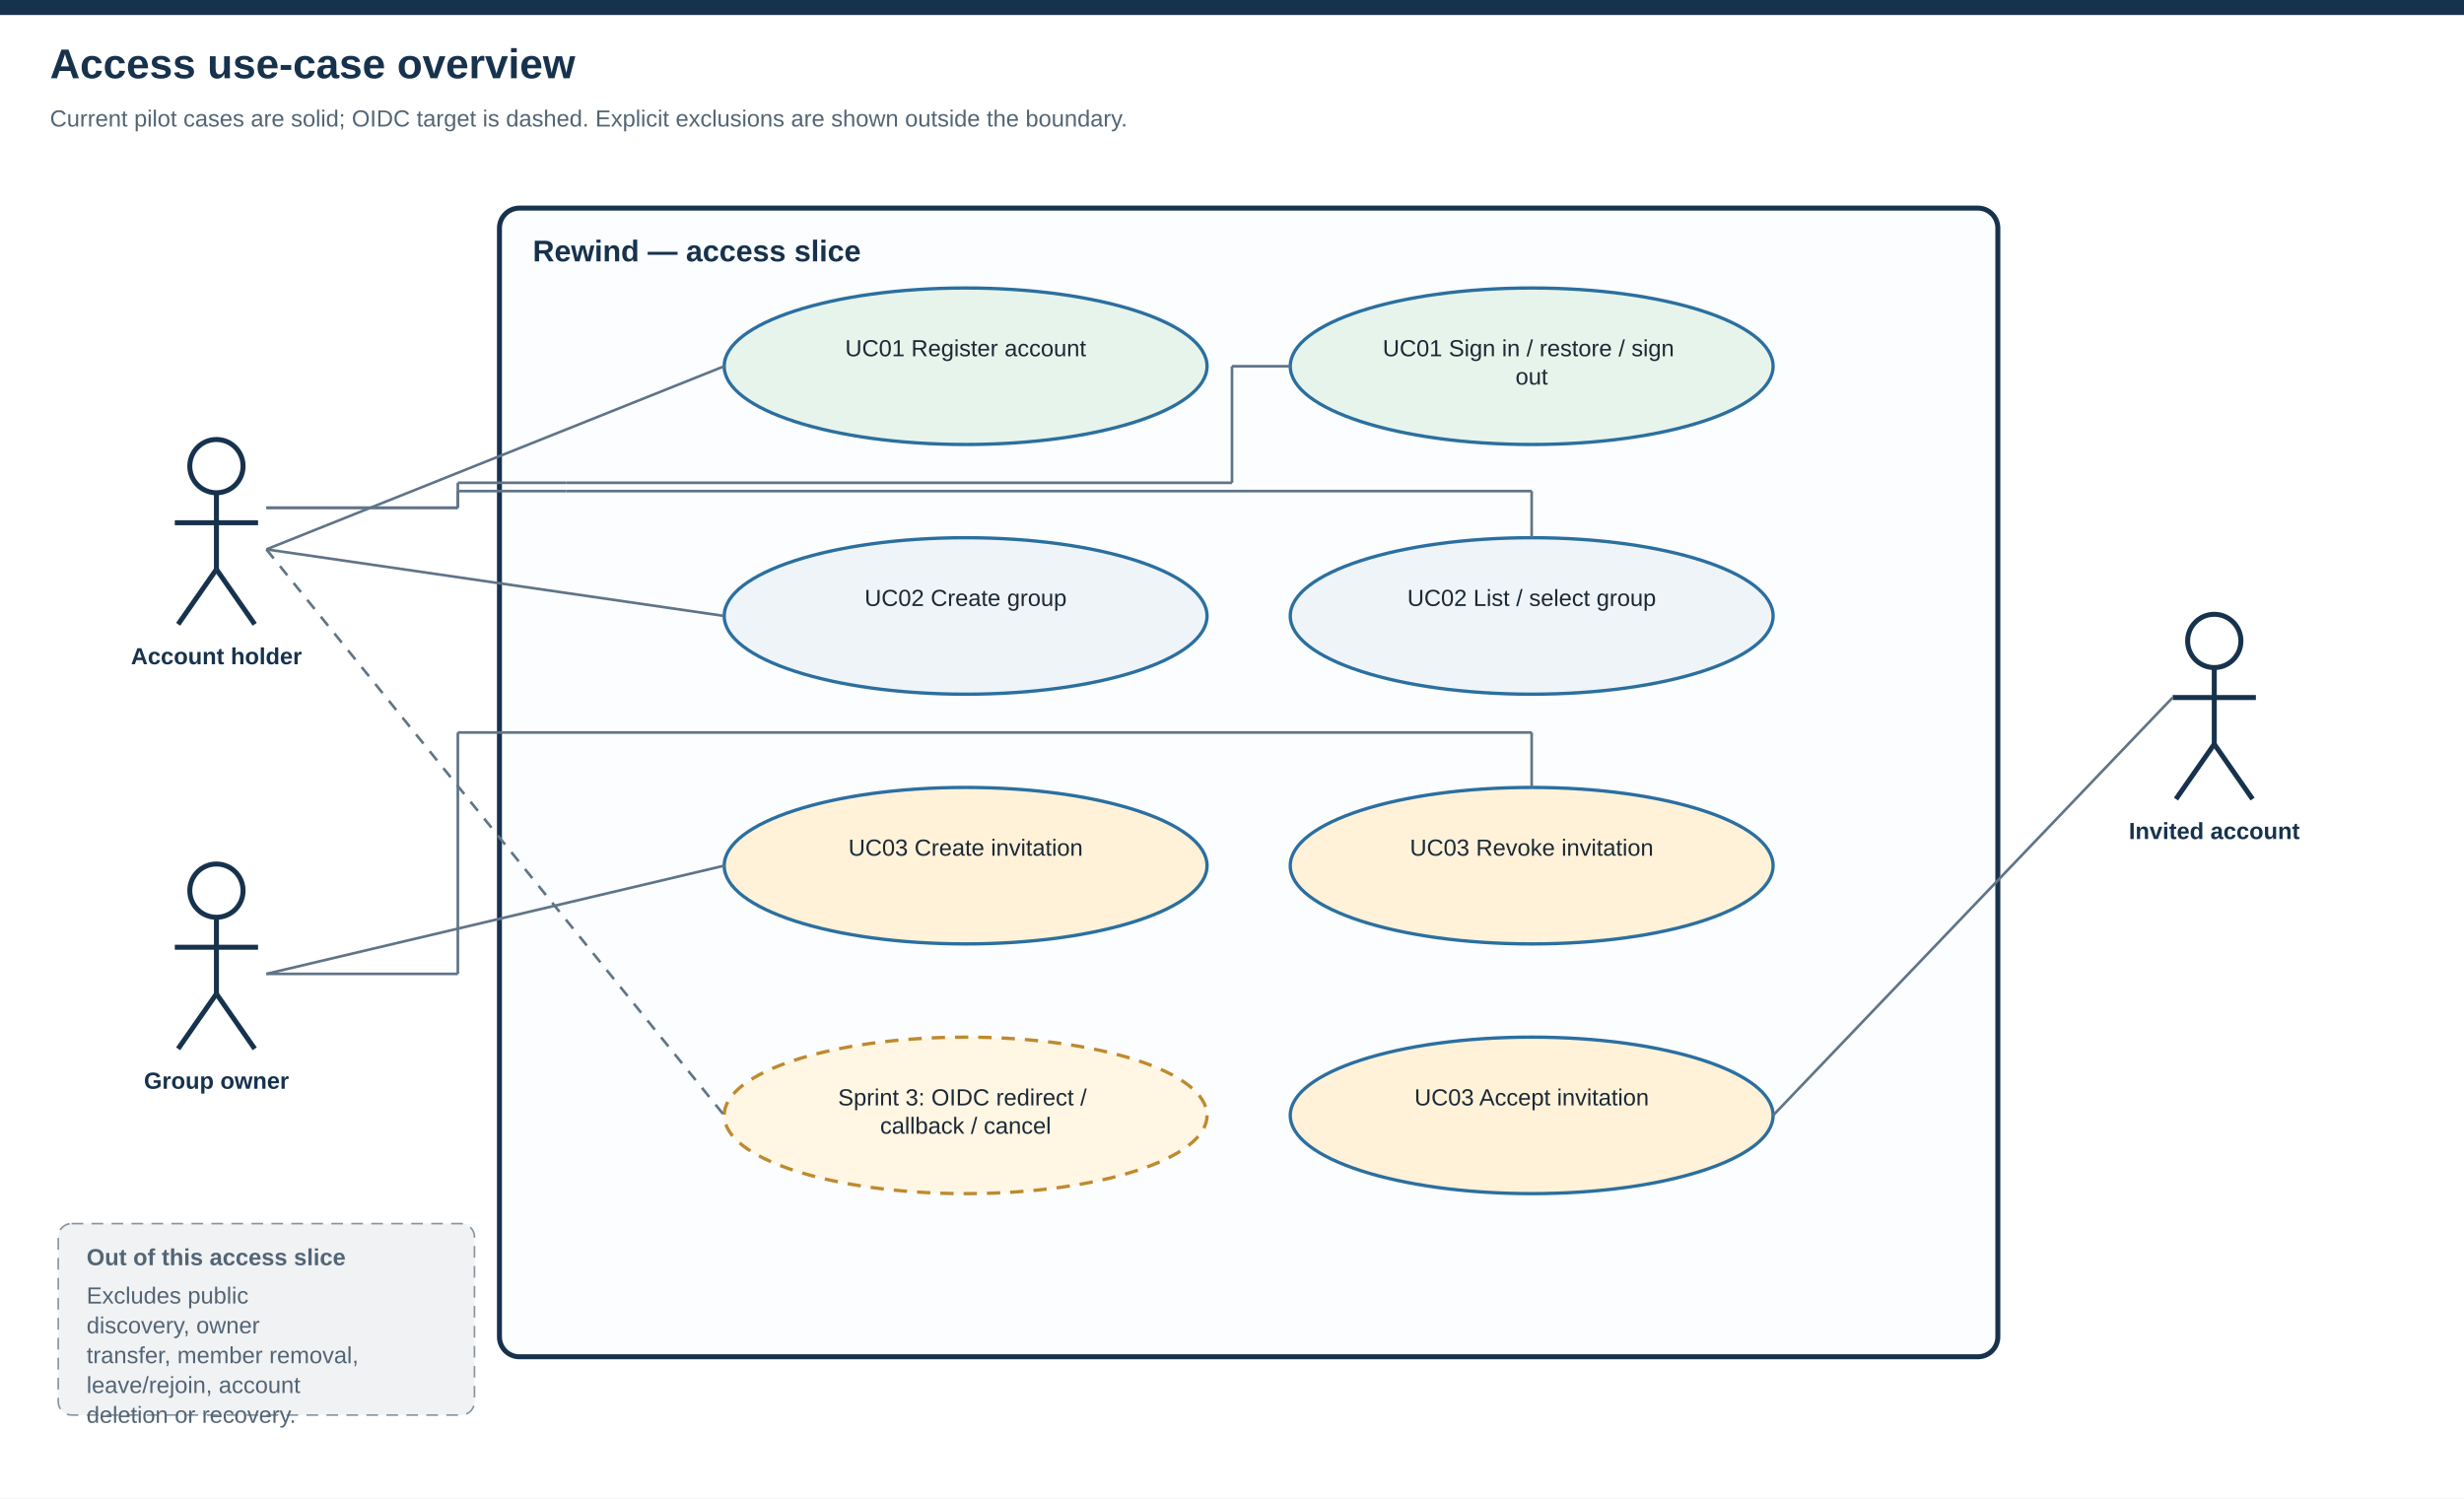
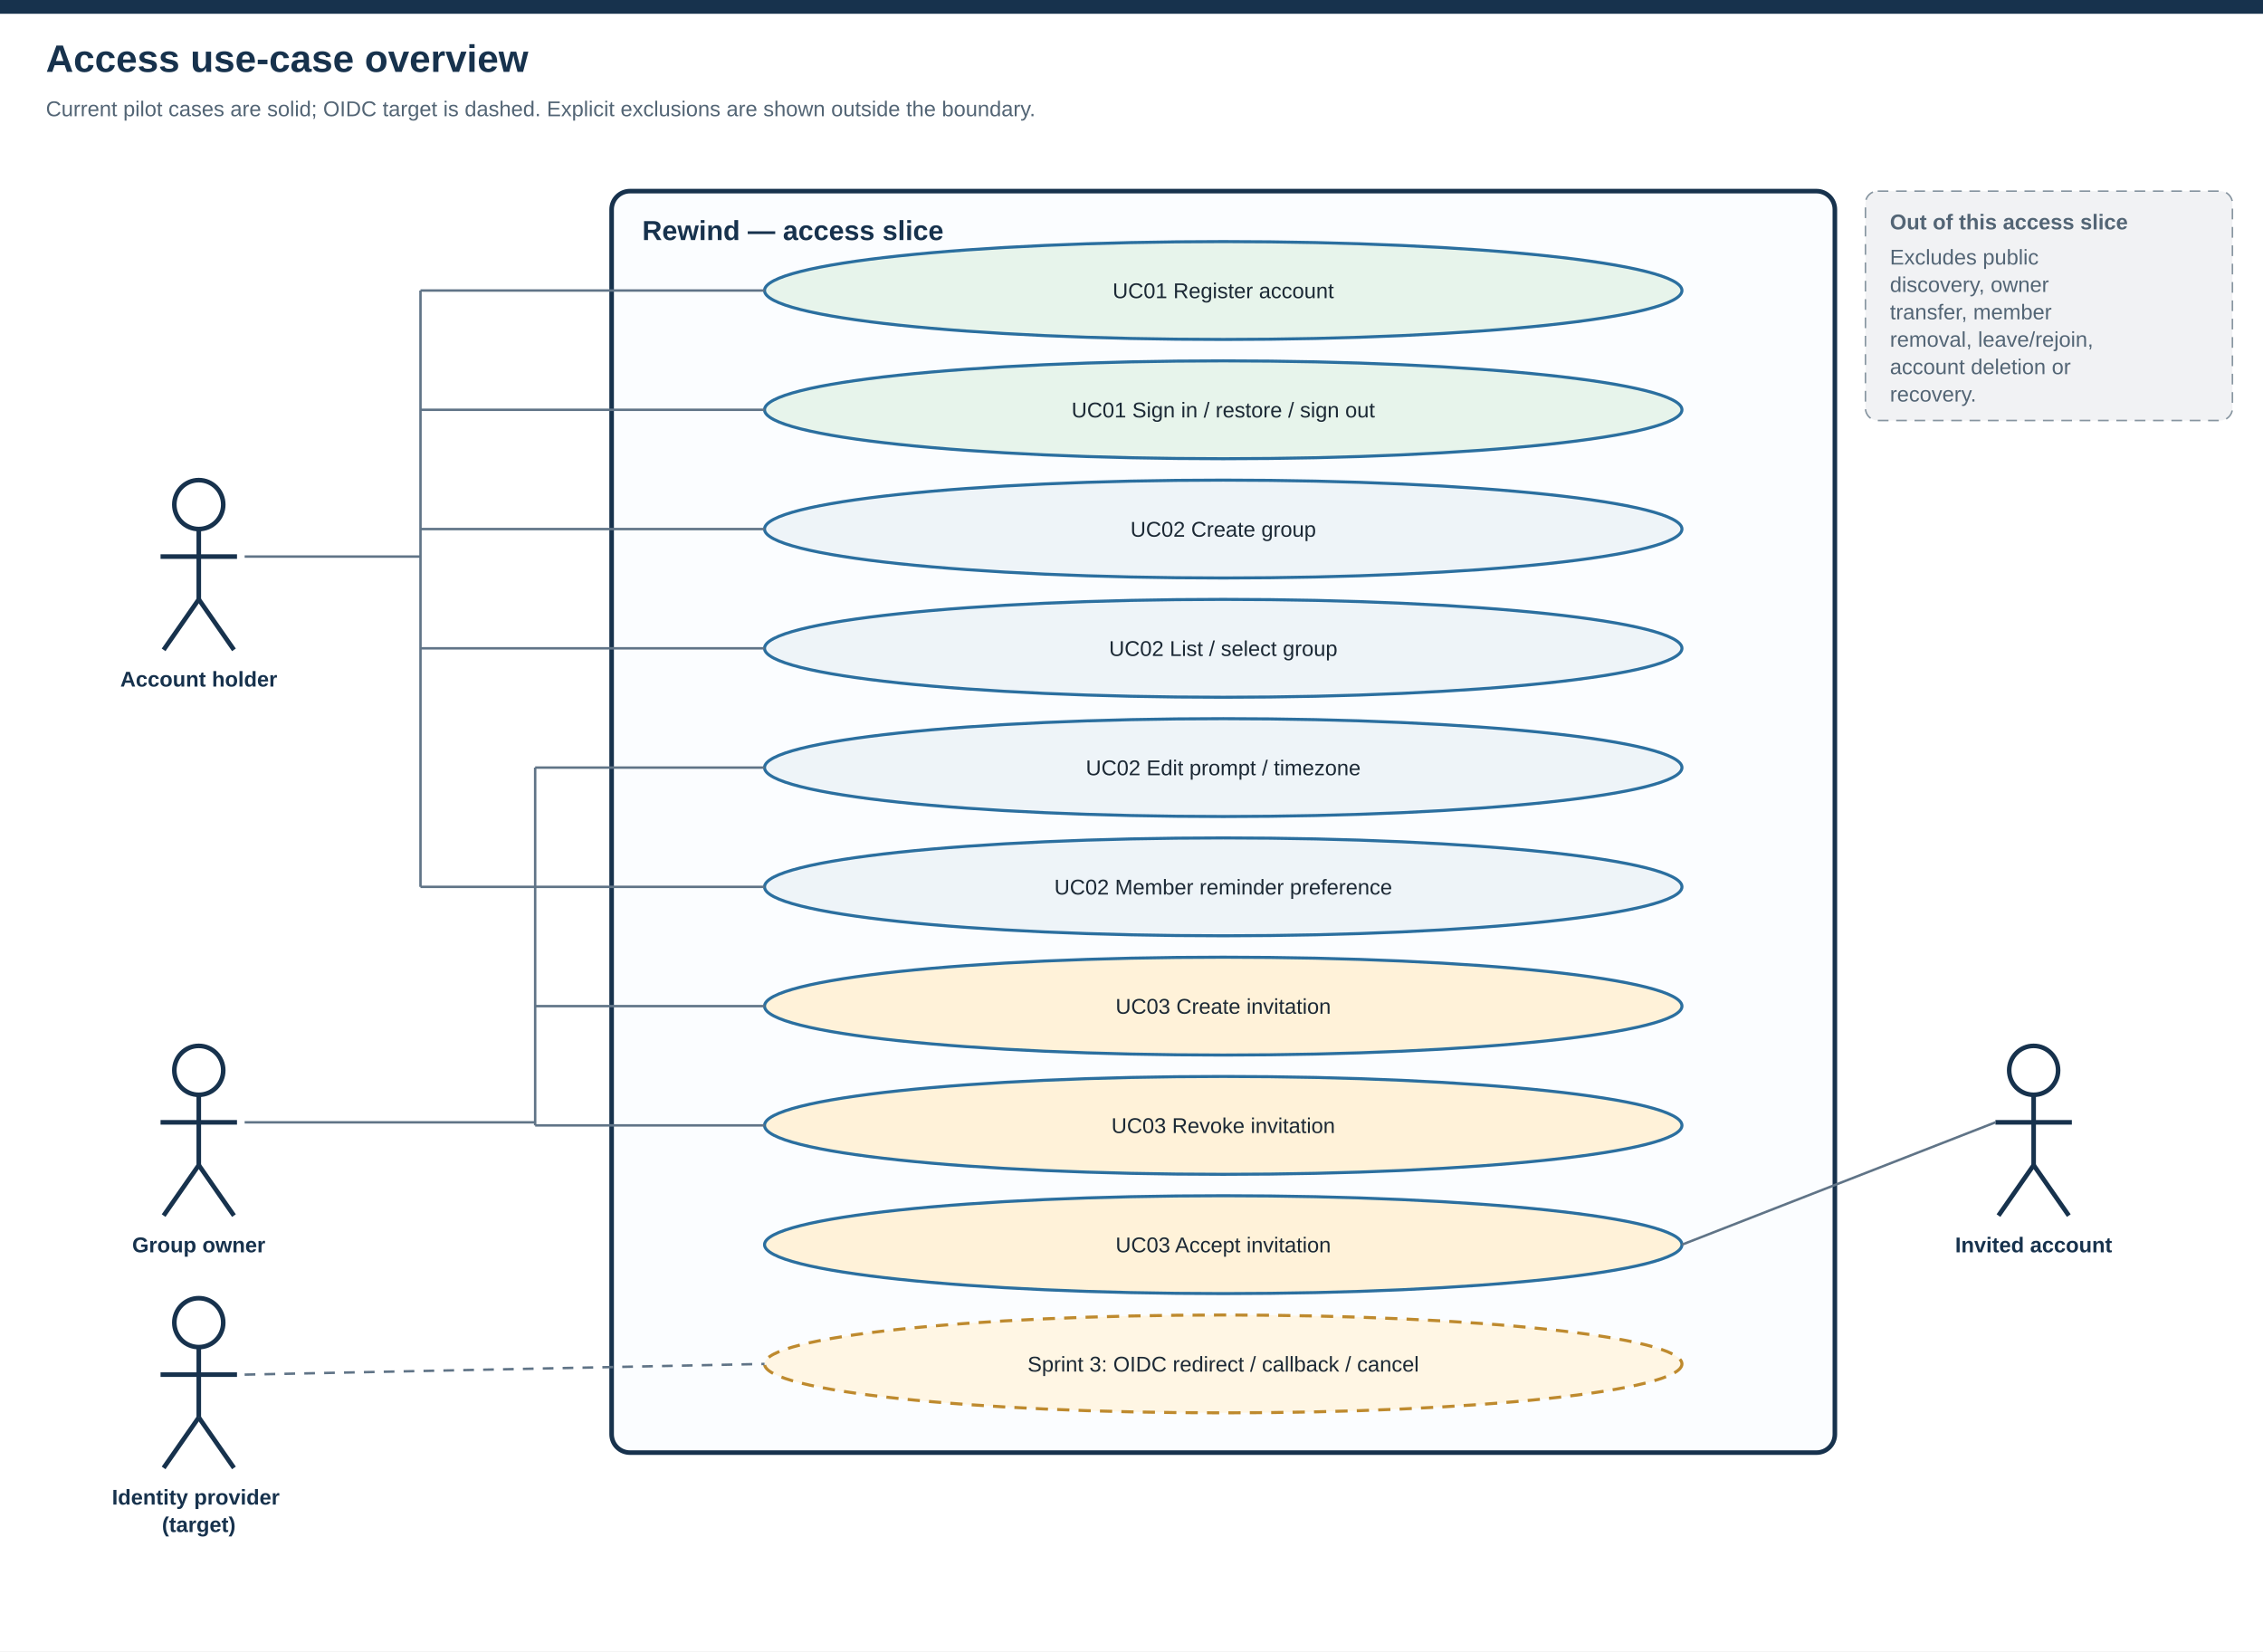
- <svg xmlns="http://www.w3.org/2000/svg" width="1480px" height="900px" viewBox="0 0 1480 900" role="img" aria-label="Access use-case overview">
+ <svg xmlns="http://www.w3.org/2000/svg" width="1480px" height="1080px" viewBox="0 0 1480 1080" role="img" aria-label="Access use-case overview">
  <defs>
    <marker id="arrow" markerWidth="9" markerHeight="8" refX="8" refY="4" orient="auto">
      <path d="M0,0 L9,4 L0,8 z" fill="#607487" />
    </marker>
    <marker id="arrowBlue" markerWidth="9" markerHeight="8" refX="8" refY="4" orient="auto">
      <path d="M0,0 L9,4 L0,8 z" fill="#2b6f9f" />
    </marker>
    <marker id="arrowRed" markerWidth="9" markerHeight="8" refX="8" refY="4" orient="auto">
      <path d="M0,0 L9,4 L0,8 z" fill="#b34339" />
    </marker>
  </defs>
-   <rect x="0" y="0" width="1480" height="900" fill="#ffffff" />
+   <rect x="0" y="0" width="1480" height="1080" fill="#ffffff" />
  <rect x="0" y="0" width="1480" height="9" fill="#17324d" />
  <text x="30" y="47" text-anchor="start" font-family="Arial, Helvetica, sans-serif" font-size="25px" font-weight="bold" fill="#17324d" word-spacing="1px" class="">Access use-case overview</text>
  <text x="30" y="76" text-anchor="start" font-family="Arial, Helvetica, sans-serif" font-size="14px" font-weight="normal" fill="#536575" word-spacing="1px">
    <tspan x="30" dy="0">Current pilot cases are solid; OIDC target is dashed. Explicit exclusions are shown outside the boundary.</tspan>
  </text>
-   <rect x="300" y="125" width="900" height="690" rx="12" fill="#fbfdff" stroke="#17324d" stroke-width="3" />
-   <text x="320" y="157" text-anchor="start" font-family="Arial, Helvetica, sans-serif" font-size="18px" font-weight="bold" fill="#17324d" word-spacing="1px" class="">Rewind — access slice</text>
-   <circle cx="130" cy="280" r="16" fill="none" stroke="#17324d" stroke-width="3" />
-   <line x1="130" y1="296" x2="130" y2="342" stroke="#17324d" stroke-width="3" />
-   <line x1="105" y1="314" x2="155" y2="314" stroke="#17324d" stroke-width="3" />
-   <line x1="130" y1="342" x2="107" y2="375" stroke="#17324d" stroke-width="3" />
-   <line x1="130" y1="342" x2="153" y2="375" stroke="#17324d" stroke-width="3" />
-   <text x="130" y="399" text-anchor="middle" font-family="Arial, Helvetica, sans-serif" font-size="14px" font-weight="bold" fill="#17324d" word-spacing="1px">
+   <rect x="400" y="125" width="800" height="825" rx="12" fill="#fbfdff" stroke="#17324d" stroke-width="3" />
+   <text x="420" y="157" text-anchor="start" font-family="Arial, Helvetica, sans-serif" font-size="18px" font-weight="bold" fill="#17324d" word-spacing="1px" class="">Rewind — access slice</text>
+   <circle cx="130" cy="330" r="16" fill="none" stroke="#17324d" stroke-width="3" />
+   <line x1="130" y1="346" x2="130" y2="392" stroke="#17324d" stroke-width="3" />
+   <line x1="105" y1="364" x2="155" y2="364" stroke="#17324d" stroke-width="3" />
+   <line x1="130" y1="392" x2="107" y2="425" stroke="#17324d" stroke-width="3" />
+   <line x1="130" y1="392" x2="153" y2="425" stroke="#17324d" stroke-width="3" />
+   <text x="130" y="449" text-anchor="middle" font-family="Arial, Helvetica, sans-serif" font-size="14px" font-weight="bold" fill="#17324d" word-spacing="1px">
    <tspan x="130" dy="0">Account holder</tspan>
  </text>
-   <circle cx="130" cy="535" r="16" fill="none" stroke="#17324d" stroke-width="3" />
-   <line x1="130" y1="551" x2="130" y2="597" stroke="#17324d" stroke-width="3" />
-   <line x1="105" y1="569" x2="155" y2="569" stroke="#17324d" stroke-width="3" />
-   <line x1="130" y1="597" x2="107" y2="630" stroke="#17324d" stroke-width="3" />
-   <line x1="130" y1="597" x2="153" y2="630" stroke="#17324d" stroke-width="3" />
-   <text x="130" y="654" text-anchor="middle" font-family="Arial, Helvetica, sans-serif" font-size="14px" font-weight="bold" fill="#17324d" word-spacing="1px">
+   <circle cx="130" cy="700" r="16" fill="none" stroke="#17324d" stroke-width="3" />
+   <line x1="130" y1="716" x2="130" y2="762" stroke="#17324d" stroke-width="3" />
+   <line x1="105" y1="734" x2="155" y2="734" stroke="#17324d" stroke-width="3" />
+   <line x1="130" y1="762" x2="107" y2="795" stroke="#17324d" stroke-width="3" />
+   <line x1="130" y1="762" x2="153" y2="795" stroke="#17324d" stroke-width="3" />
+   <text x="130" y="819" text-anchor="middle" font-family="Arial, Helvetica, sans-serif" font-size="14px" font-weight="bold" fill="#17324d" word-spacing="1px">
    <tspan x="130" dy="0">Group owner</tspan>
  </text>
-   <circle cx="1330" cy="385" r="16" fill="none" stroke="#17324d" stroke-width="3" />
-   <line x1="1330" y1="401" x2="1330" y2="447" stroke="#17324d" stroke-width="3" />
-   <line x1="1305" y1="419" x2="1355" y2="419" stroke="#17324d" stroke-width="3" />
-   <line x1="1330" y1="447" x2="1307" y2="480" stroke="#17324d" stroke-width="3" />
-   <line x1="1330" y1="447" x2="1353" y2="480" stroke="#17324d" stroke-width="3" />
-   <text x="1330" y="504" text-anchor="middle" font-family="Arial, Helvetica, sans-serif" font-size="14px" font-weight="bold" fill="#17324d" word-spacing="1px">
+   <circle cx="130" cy="865" r="16" fill="none" stroke="#17324d" stroke-width="3" />
+   <line x1="130" y1="881" x2="130" y2="927" stroke="#17324d" stroke-width="3" />
+   <line x1="105" y1="899" x2="155" y2="899" stroke="#17324d" stroke-width="3" />
+   <line x1="130" y1="927" x2="107" y2="960" stroke="#17324d" stroke-width="3" />
+   <line x1="130" y1="927" x2="153" y2="960" stroke="#17324d" stroke-width="3" />
+   <text x="130" y="984" text-anchor="middle" font-family="Arial, Helvetica, sans-serif" font-size="14px" font-weight="bold" fill="#17324d" word-spacing="1px">
+     <tspan x="130" dy="0">Identity provider</tspan>
+     <tspan x="130" dy="17.92">(target)</tspan>
+   </text>
+   <circle cx="1330" cy="700" r="16" fill="none" stroke="#17324d" stroke-width="3" />
+   <line x1="1330" y1="716" x2="1330" y2="762" stroke="#17324d" stroke-width="3" />
+   <line x1="1305" y1="734" x2="1355" y2="734" stroke="#17324d" stroke-width="3" />
+   <line x1="1330" y1="762" x2="1307" y2="795" stroke="#17324d" stroke-width="3" />
+   <line x1="1330" y1="762" x2="1353" y2="795" stroke="#17324d" stroke-width="3" />
+   <text x="1330" y="819" text-anchor="middle" font-family="Arial, Helvetica, sans-serif" font-size="14px" font-weight="bold" fill="#17324d" word-spacing="1px">
    <tspan x="1330" dy="0">Invited account</tspan>
  </text>
-   <ellipse cx="580" cy="220" rx="145" ry="47" fill="#e7f4eb" stroke="#2b6f9f" stroke-width="2" />
-   <text x="580" y="214" text-anchor="middle" font-family="Arial, Helvetica, sans-serif" font-size="14px" font-weight="normal" fill="#1c2935" word-spacing="1px">
-     <tspan x="580" dy="0">UC01 Register account</tspan>
+   <ellipse cx="800" cy="190" rx="300" ry="32" fill="#e7f4eb" stroke="#2b6f9f" stroke-width="2" />
+   <text x="800" y="195" text-anchor="middle" font-family="Arial, Helvetica, sans-serif" font-size="14px" font-weight="normal" fill="#1c2935" word-spacing="1px">
+     <tspan x="800" dy="0">UC01 Register account</tspan>
  </text>
-   <ellipse cx="920" cy="220" rx="145" ry="47" fill="#e7f4eb" stroke="#2b6f9f" stroke-width="2" />
-   <text x="920" y="214" text-anchor="middle" font-family="Arial, Helvetica, sans-serif" font-size="14px" font-weight="normal" fill="#1c2935" word-spacing="1px">
-     <tspan x="920" dy="0">UC01 Sign in / restore / sign</tspan>
-     <tspan x="920" dy="17">out</tspan>
+   <ellipse cx="800" cy="268" rx="300" ry="32" fill="#e7f4eb" stroke="#2b6f9f" stroke-width="2" />
+   <text x="800" y="273" text-anchor="middle" font-family="Arial, Helvetica, sans-serif" font-size="14px" font-weight="normal" fill="#1c2935" word-spacing="1px">
+     <tspan x="800" dy="0">UC01 Sign in / restore / sign out</tspan>
  </text>
-   <ellipse cx="580" cy="370" rx="145" ry="47" fill="#eef4f8" stroke="#2b6f9f" stroke-width="2" />
-   <text x="580" y="364" text-anchor="middle" font-family="Arial, Helvetica, sans-serif" font-size="14px" font-weight="normal" fill="#1c2935" word-spacing="1px">
-     <tspan x="580" dy="0">UC02 Create group</tspan>
+   <ellipse cx="800" cy="346" rx="300" ry="32" fill="#eef4f8" stroke="#2b6f9f" stroke-width="2" />
+   <text x="800" y="351" text-anchor="middle" font-family="Arial, Helvetica, sans-serif" font-size="14px" font-weight="normal" fill="#1c2935" word-spacing="1px">
+     <tspan x="800" dy="0">UC02 Create group</tspan>
  </text>
-   <ellipse cx="920" cy="370" rx="145" ry="47" fill="#eef4f8" stroke="#2b6f9f" stroke-width="2" />
-   <text x="920" y="364" text-anchor="middle" font-family="Arial, Helvetica, sans-serif" font-size="14px" font-weight="normal" fill="#1c2935" word-spacing="1px">
-     <tspan x="920" dy="0">UC02 List / select group</tspan>
+   <ellipse cx="800" cy="424" rx="300" ry="32" fill="#eef4f8" stroke="#2b6f9f" stroke-width="2" />
+   <text x="800" y="429" text-anchor="middle" font-family="Arial, Helvetica, sans-serif" font-size="14px" font-weight="normal" fill="#1c2935" word-spacing="1px">
+     <tspan x="800" dy="0">UC02 List / select group</tspan>
  </text>
-   <ellipse cx="580" cy="520" rx="145" ry="47" fill="#fff2d9" stroke="#2b6f9f" stroke-width="2" />
-   <text x="580" y="514" text-anchor="middle" font-family="Arial, Helvetica, sans-serif" font-size="14px" font-weight="normal" fill="#1c2935" word-spacing="1px">
-     <tspan x="580" dy="0">UC03 Create invitation</tspan>
+   <ellipse cx="800" cy="502" rx="300" ry="32" fill="#eef4f8" stroke="#2b6f9f" stroke-width="2" />
+   <text x="800" y="507" text-anchor="middle" font-family="Arial, Helvetica, sans-serif" font-size="14px" font-weight="normal" fill="#1c2935" word-spacing="1px">
+     <tspan x="800" dy="0">UC02 Edit prompt / timezone</tspan>
  </text>
-   <ellipse cx="920" cy="520" rx="145" ry="47" fill="#fff2d9" stroke="#2b6f9f" stroke-width="2" />
-   <text x="920" y="514" text-anchor="middle" font-family="Arial, Helvetica, sans-serif" font-size="14px" font-weight="normal" fill="#1c2935" word-spacing="1px">
-     <tspan x="920" dy="0">UC03 Revoke invitation</tspan>
+   <ellipse cx="800" cy="580" rx="300" ry="32" fill="#eef4f8" stroke="#2b6f9f" stroke-width="2" />
+   <text x="800" y="585" text-anchor="middle" font-family="Arial, Helvetica, sans-serif" font-size="14px" font-weight="normal" fill="#1c2935" word-spacing="1px">
+     <tspan x="800" dy="0">UC02 Member reminder preference</tspan>
  </text>
-   <ellipse cx="920" cy="670" rx="145" ry="47" fill="#fff2d9" stroke="#2b6f9f" stroke-width="2" />
-   <text x="920" y="664" text-anchor="middle" font-family="Arial, Helvetica, sans-serif" font-size="14px" font-weight="normal" fill="#1c2935" word-spacing="1px">
-     <tspan x="920" dy="0">UC03 Accept invitation</tspan>
+   <ellipse cx="800" cy="658" rx="300" ry="32" fill="#fff2d9" stroke="#2b6f9f" stroke-width="2" />
+   <text x="800" y="663" text-anchor="middle" font-family="Arial, Helvetica, sans-serif" font-size="14px" font-weight="normal" fill="#1c2935" word-spacing="1px">
+     <tspan x="800" dy="0">UC03 Create invitation</tspan>
  </text>
-   <ellipse cx="580" cy="670" rx="145" ry="47" fill="#fff6e4" stroke="#be8a2e" stroke-width="2" stroke-dasharray="8 6" />
-   <text x="580" y="664" text-anchor="middle" font-family="Arial, Helvetica, sans-serif" font-size="14px" font-weight="normal" fill="#1c2935" word-spacing="1px">
-     <tspan x="580" dy="0">Sprint 3: OIDC redirect /</tspan>
-     <tspan x="580" dy="17">callback / cancel</tspan>
+   <ellipse cx="800" cy="736" rx="300" ry="32" fill="#fff2d9" stroke="#2b6f9f" stroke-width="2" />
+   <text x="800" y="741" text-anchor="middle" font-family="Arial, Helvetica, sans-serif" font-size="14px" font-weight="normal" fill="#1c2935" word-spacing="1px">
+     <tspan x="800" dy="0">UC03 Revoke invitation</tspan>
  </text>
-   <line x1="160" y1="330" x2="435" y2="220" stroke="#607487" stroke-width="1.6" />
-   <line x1="160" y1="305" x2="275" y2="305" stroke="#607487" stroke-width="1.6" />
-   <line x1="275" y1="305" x2="275" y2="290" stroke="#607487" stroke-width="1.6" />
-   <line x1="275" y1="290" x2="340" y2="290" stroke="#607487" stroke-width="1.6" />
-   <line x1="340" y1="290" x2="740" y2="290" stroke="#607487" stroke-width="1.6" />
-   <line x1="740" y1="290" x2="740" y2="220" stroke="#607487" stroke-width="1.6" />
-   <line x1="740" y1="220" x2="775" y2="220" stroke="#607487" stroke-width="1.6" />
-   <line x1="160" y1="330" x2="435" y2="370" stroke="#607487" stroke-width="1.6" />
-   <line x1="160" y1="305" x2="275" y2="305" stroke="#607487" stroke-width="1.6" />
-   <line x1="275" y1="305" x2="275" y2="295" stroke="#607487" stroke-width="1.6" />
-   <line x1="275" y1="295" x2="340" y2="295" stroke="#607487" stroke-width="1.6" />
-   <line x1="340" y1="295" x2="920" y2="295" stroke="#607487" stroke-width="1.6" />
-   <line x1="920" y1="295" x2="920" y2="323" stroke="#607487" stroke-width="1.6" />
-   <line x1="160" y1="330" x2="435" y2="670" stroke="#607487" stroke-width="1.6" stroke-dasharray="7 6" />
-   <line x1="160" y1="585" x2="435" y2="520" stroke="#607487" stroke-width="1.6" />
-   <line x1="160" y1="585" x2="275" y2="585" stroke="#607487" stroke-width="1.6" />
-   <line x1="275" y1="585" x2="275" y2="440" stroke="#607487" stroke-width="1.6" />
-   <line x1="275" y1="440" x2="920" y2="440" stroke="#607487" stroke-width="1.6" />
-   <line x1="920" y1="440" x2="920" y2="473" stroke="#607487" stroke-width="1.6" />
-   <line x1="1305" y1="419" x2="1065" y2="670" stroke="#607487" stroke-width="1.6" />
-   <rect x="35" y="735" width="250" height="115" rx="8" fill="#f1f2f4" stroke="#8795a0" stroke-dasharray="7 5" />
-   <text x="52" y="760" text-anchor="start" font-family="Arial, Helvetica, sans-serif" font-size="14px" font-weight="bold" fill="#536575" word-spacing="1px" class="">Out of this access slice</text>
-   <text x="52" y="783" text-anchor="start" font-family="Arial, Helvetica, sans-serif" font-size="14px" font-weight="normal" fill="#536575" word-spacing="1px">
-     <tspan x="52" dy="0">Excludes public</tspan>
-     <tspan x="52" dy="17.92">discovery, owner</tspan>
-     <tspan x="52" dy="17.92">transfer, member removal,</tspan>
-     <tspan x="52" dy="17.92">leave/rejoin, account</tspan>
-     <tspan x="52" dy="17.92">deletion or recovery.</tspan>
+   <ellipse cx="800" cy="814" rx="300" ry="32" fill="#fff2d9" stroke="#2b6f9f" stroke-width="2" />
+   <text x="800" y="819" text-anchor="middle" font-family="Arial, Helvetica, sans-serif" font-size="14px" font-weight="normal" fill="#1c2935" word-spacing="1px">
+     <tspan x="800" dy="0">UC03 Accept invitation</tspan>
+   </text>
+   <ellipse cx="800" cy="892" rx="300" ry="32" fill="#fff6e4" stroke="#be8a2e" stroke-width="2" stroke-dasharray="8 6" />
+   <text x="800" y="897" text-anchor="middle" font-family="Arial, Helvetica, sans-serif" font-size="14px" font-weight="normal" fill="#1c2935" word-spacing="1px">
+     <tspan x="800" dy="0">Sprint 3: OIDC redirect / callback / cancel</tspan>
+   </text>
+   <line x1="160" y1="364" x2="275" y2="364" stroke="#607487" stroke-width="1.6" />
+   <line x1="275" y1="190" x2="275" y2="580" stroke="#607487" stroke-width="1.6" />
+   <line x1="275" y1="190" x2="500" y2="190" stroke="#607487" stroke-width="1.6" />
+   <line x1="275" y1="268" x2="500" y2="268" stroke="#607487" stroke-width="1.6" />
+   <line x1="275" y1="346" x2="500" y2="346" stroke="#607487" stroke-width="1.6" />
+   <line x1="275" y1="424" x2="500" y2="424" stroke="#607487" stroke-width="1.6" />
+   <line x1="275" y1="580" x2="500" y2="580" stroke="#607487" stroke-width="1.6" />
+   <line x1="160" y1="734" x2="350" y2="734" stroke="#607487" stroke-width="1.6" />
+   <line x1="350" y1="502" x2="350" y2="736" stroke="#607487" stroke-width="1.6" />
+   <line x1="350" y1="502" x2="500" y2="502" stroke="#607487" stroke-width="1.6" />
+   <line x1="350" y1="658" x2="500" y2="658" stroke="#607487" stroke-width="1.6" />
+   <line x1="350" y1="736" x2="500" y2="736" stroke="#607487" stroke-width="1.6" />
+   <line x1="160" y1="899" x2="500" y2="892" stroke="#607487" stroke-width="1.6" stroke-dasharray="7 6" />
+   <line x1="1305" y1="734" x2="1100" y2="814" stroke="#607487" stroke-width="1.6" />
+   <rect x="1220" y="125" width="240" height="150" rx="8" fill="#f1f2f4" stroke="#8795a0" stroke-dasharray="7 5" />
+   <text x="1236" y="150" text-anchor="start" font-family="Arial, Helvetica, sans-serif" font-size="14px" font-weight="bold" fill="#536575" word-spacing="1px" class="">Out of this access slice</text>
+   <text x="1236" y="173" text-anchor="start" font-family="Arial, Helvetica, sans-serif" font-size="14px" font-weight="normal" fill="#536575" word-spacing="1px">
+     <tspan x="1236" dy="0">Excludes public</tspan>
+     <tspan x="1236" dy="17.92">discovery, owner</tspan>
+     <tspan x="1236" dy="17.92">transfer, member</tspan>
+     <tspan x="1236" dy="17.92">removal, leave/rejoin,</tspan>
+     <tspan x="1236" dy="17.92">account deletion or</tspan>
+     <tspan x="1236" dy="17.92">recovery.</tspan>
  </text>
</svg>
